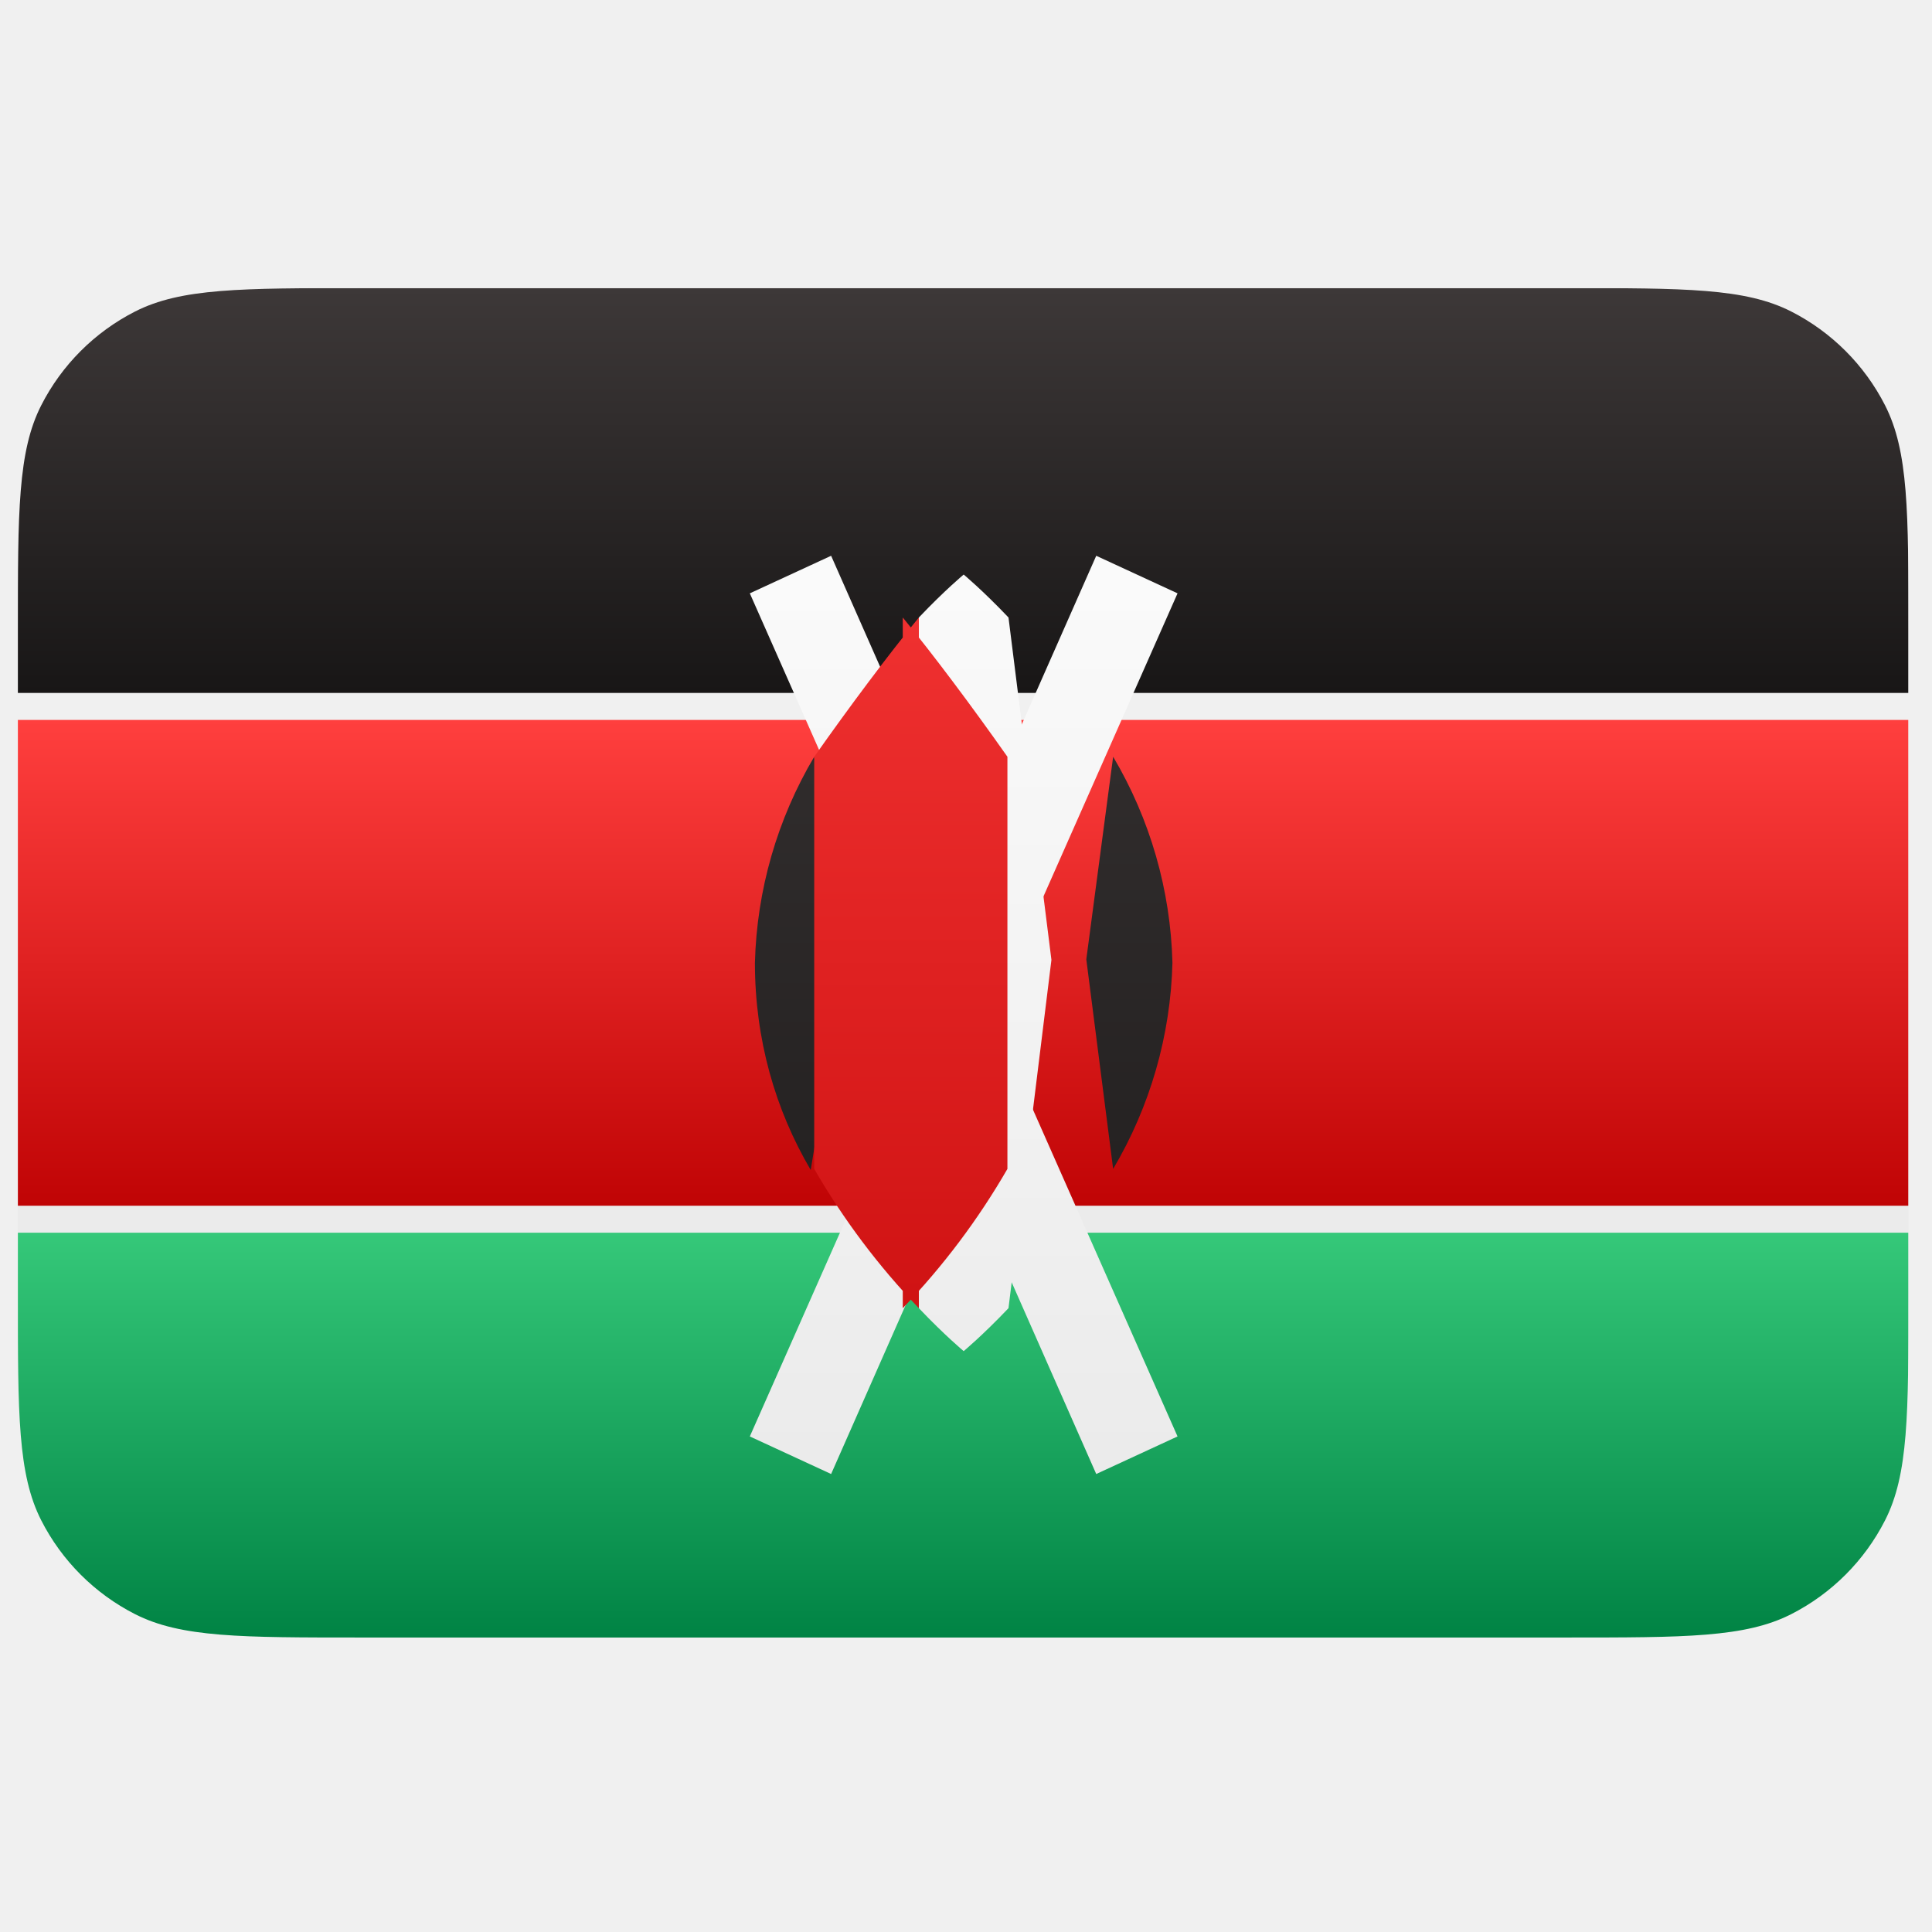
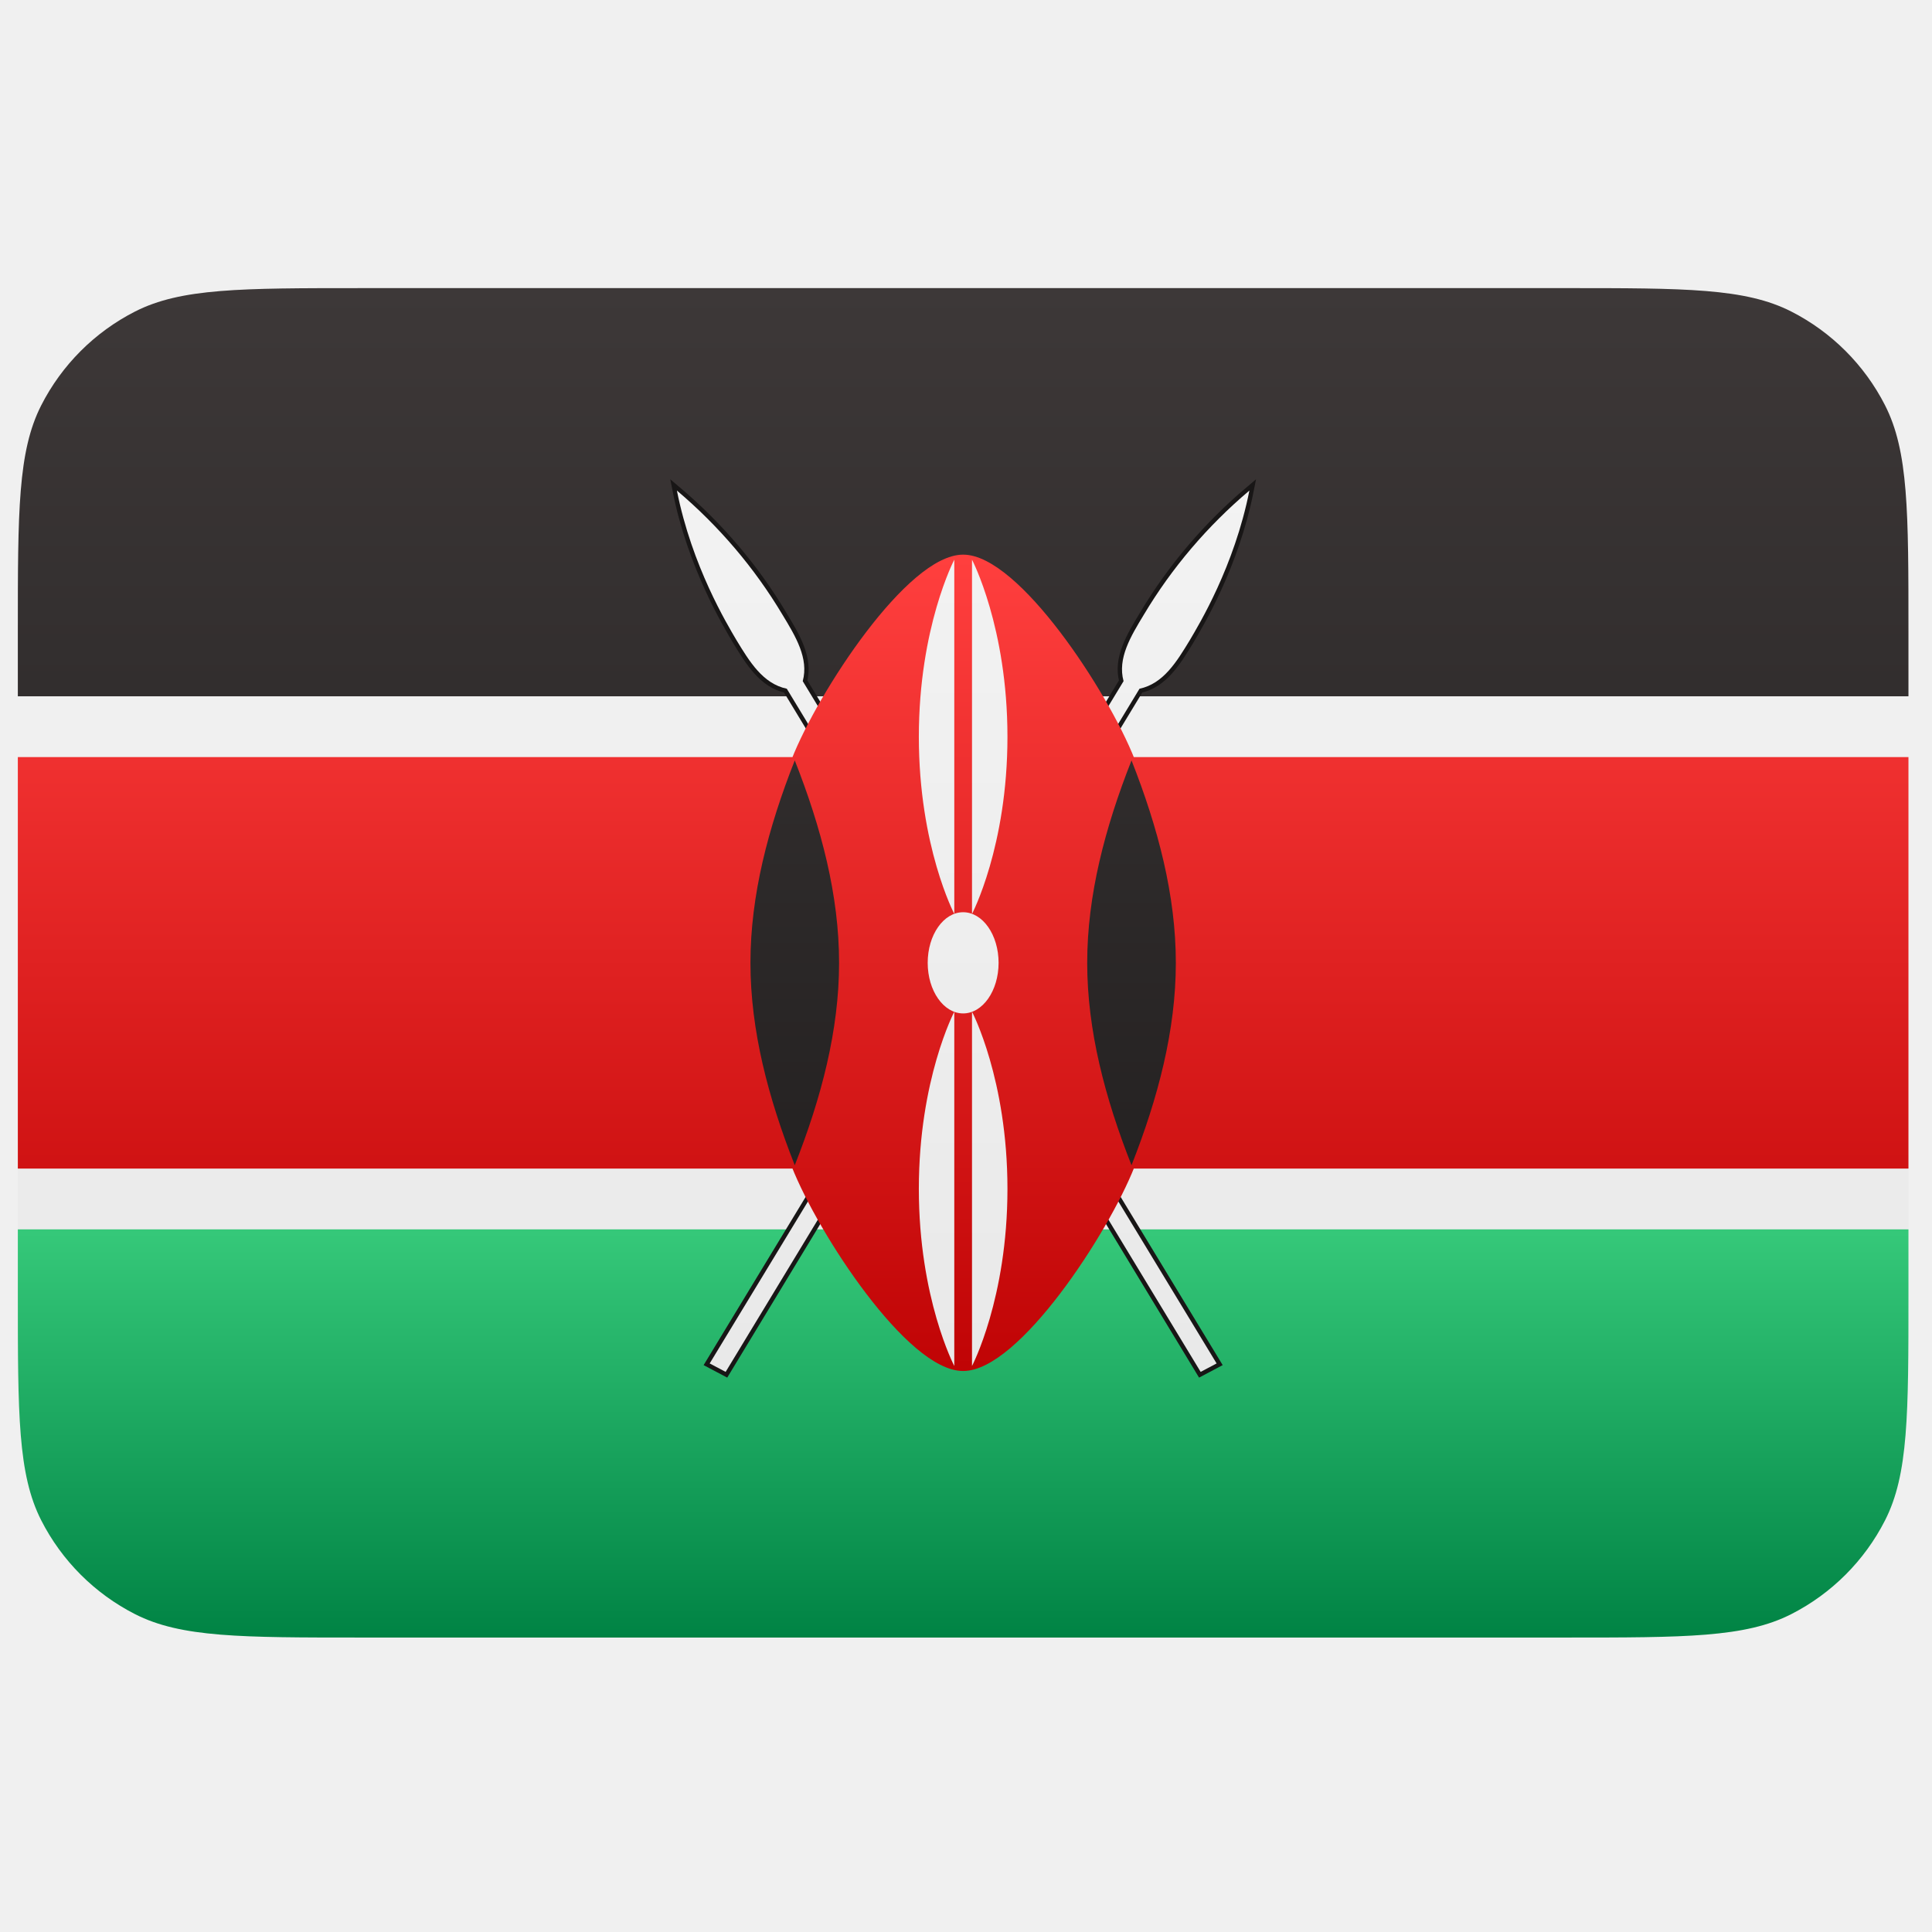
<svg xmlns="http://www.w3.org/2000/svg" viewBox="0 0 144 144" width="144" height="144">
  <defs>
    <mask id="ke-board" maskUnits="userSpaceOnUse" maskContentUnits="userSpaceOnUse" x="0" y="0" width="144" height="144" mask-type="alpha">
      <path d="M 116.645 21.474 c 8.961 0 13.441 0 16.864 1.744 a 16 16 0 0 1 6.992 6.992 c 1.744 3.423 1.744 7.903 1.744 16.864 L 142.245 96.453 c 0 8.961 0 13.441 -1.744 16.864 a 16 16 0 0 1 -6.992 6.992 c -3.423 1.744 -7.903 1.744 -16.864 1.744 L 26.929 122.053 c -8.961 0 -13.441 0 -16.864 -1.744 a 16 16 0 0 1 -6.992 -6.992 c -1.744 -3.423 -1.744 -7.903 -1.744 -16.864 L 1.329 47.075 c 0 -8.961 0 -13.441 1.744 -16.864 a 16 16 0 0 1 6.992 -6.992 c 3.423 -1.744 7.903 -1.744 16.864 -1.744 Z" fill="#FFFFFF" />
    </mask>
    <linearGradient id="ke-white" x1="72" y1="21.474" x2="72" y2="122.053" gradientUnits="userSpaceOnUse">
      <stop stop-color="#F5F5F5" />
      <stop offset="1" stop-color="#E6E6E6" />
    </linearGradient>
-     <linearGradient id="ke-black" x1="72" y1="21.474" x2="72" y2="51.648" gradientUnits="userSpaceOnUse">
+     <linearGradient id="ke-black" x1="72" y1="21.474" x2="72" y2="122.053" gradientUnits="userSpaceOnUse">
      <stop stop-color="#3D3838" />
      <stop offset="1" stop-color="#181616" />
-     </linearGradient>
-     <linearGradient id="ke-red" x1="72" y1="53.66" x2="72" y2="89.868" gradientUnits="userSpaceOnUse">
-       <stop stop-color="#FF3F3E" />
-       <stop offset="1" stop-color="#C00405" />
    </linearGradient>
    <linearGradient id="ke-green" x1="72" y1="91.879" x2="72" y2="122.053" gradientUnits="userSpaceOnUse">
      <stop stop-color="#35C879" />
      <stop offset="1" stop-color="#008344" />
    </linearGradient>
-     <linearGradient id="ke-emblem-white" x1="72" y1="21.474" x2="72" y2="122.053" gradientUnits="userSpaceOnUse">
-       <stop stop-color="#FFFFFF" />
-       <stop offset="1" stop-color="#E8E8E8" />
-     </linearGradient>
-     <linearGradient id="ke-emblem-black" x1="72" y1="21.474" x2="72" y2="122.053" gradientUnits="userSpaceOnUse">
-       <stop stop-color="#3D3838" />
-       <stop offset="1" stop-color="#181616" />
-     </linearGradient>
-     <linearGradient id="ke-emblem-red" x1="72" y1="21.474" x2="72" y2="122.053" gradientUnits="userSpaceOnUse">
+     <linearGradient id="ke-red" x1="72" y1="41.59" x2="72" y2="101.937" gradientUnits="userSpaceOnUse">
      <stop stop-color="#FF3F3E" />
      <stop offset="1" stop-color="#C00405" />
    </linearGradient>
  </defs>
  <g mask="url(#ke-board)">
-     <path d="M 1.329 21.474 h 140.916 v 100.578 h -140.916 Z" fill="url(#ke-white)" stroke="url(#ke-white)" stroke_width="0.5" stroke-linejoin="round" />
-     <path d="M 1.329 21.474 h 140.916 v 30.173 h -140.916 Z" fill="url(#ke-black)" />
-     <path d="M 1.329 53.66 h 140.916 v 36.208 h -140.916 Z" fill="url(#ke-red)" />
-     <path d="M 1.329 91.879 h 140.916 v 30.173 h -140.916 Z" fill="url(#ke-green)" />
-     <path d="m 87.767,44.224 l -6.06,-2.8 l -9.88,22.38 l -9.88,-22.38 l -6.06,2.8 l 13.9,31.42 l -13.9,31.42 l 6.06,2.8 l 9.88,-22.4 l 9.88,22.4 l 6.06,-2.8 l -13.9,-31.42 z" fill="url(#ke-emblem-white)" />
-     <path d="M 71.827,42.824 s -1.4,1.16 -3.34,3.2 l -3.2,25.52 l 3.2,25.96 c 1.94,2.04 3.34,3.2 3.34,3.2 s 1.4,-1.16 3.34,-3.2 l 3.2,-25.96 l -3.2,-25.52 c -1.94,-2.04 -3.34,-3.2 -3.34,-3.2 z" fill="url(#ke-emblem-white)" />
-     <path d="m 82.967,56.404 l -2,15.1 l 2,15.62 A 31.72,31.72 0 0,0 87.387,71.763 a 31.72,31.72 0 0,0 -4.42,-15.36 z M 60.687,56.404 A 31.72,31.72 0 0,0 56.267,71.763 c 0,5.7 1.52,10.96 4.16,15.44 l 2.5,-15.26 z" fill="url(#ke-emblem-black)" />
-     <path d="M 60.687,56.404 l 0,30.72 a 53.8,53.8 0 0,0 7.8,10.38 L 68.487,46.024 c -2.28,2.78 -5.14,6.6 -7.8,10.38 z m 14.4,30.72 L 75.087,56.404 c -2.66,-3.78 -5.52,-7.6 -7.8,-10.38 l 0,51.48 a 53.8,53.8 0 0,0 7.8,-10.38 z" fill="url(#ke-emblem-red)" />
+     <path d="M1.329 21.474h140.916v100.578h-140.916Z" fill="url(#ke-white)" stroke="url(#ke-white)" stroke-width=".5" stroke-linejoin="round" />
+     <path d="M 1.329,21.474 l 140.916,0 l 0,100.578 L 1.329,122.053 z" fill="url(#ke-white)" stroke="url(#ke-white)" stroke-width=".5" stroke-linejoin="round" />
+     <path d="M 1.329,21.474 l 140.916,0 l 0,30.173 L 1.329,51.648 z" fill="url(#ke-black)" stroke="url(#ke-black)" stroke-width=".5" stroke-linejoin="round" />
+     <path d="M 1.329,91.879 l 140.916,0 l 0,30.173 L 1.329,122.053 z" fill="url(#ke-green)" stroke="url(#ke-green)" stroke-width=".5" stroke-linejoin="round" />
+     <path d="m 52.896,101.623 l 1.189,0.629 l 30.847,-50.918 c 1.783,-0.377 2.774,-2.012 3.765,-3.646 c 0.661,-1.131 3.303,-5.469 4.426,-11.126 a 38.312,36.46 0 0,0 -7.86,9.241 c -0.991,1.634 -1.982,3.269 -1.519,4.966 z" fill="url(#ke-black)" stroke-miterlimit="10" stroke="#181616" stroke-width="0.645" />
+     <path d="m 52.896,101.623 l 1.189,0.629 l 30.847,-50.918 c 1.783,-0.377 2.774,-2.012 3.765,-3.646 c 0.661,-1.131 3.303,-5.469 4.426,-11.126 a 38.312,36.46 0 0,0 -7.86,9.241 c -0.991,1.634 -1.982,3.269 -1.519,4.966 z" fill="url(#ke-white)" />
+     <path d="m 90.679,101.623 l -1.189,0.629 l -30.847,-50.918 c -1.783,-0.377 -2.774,-2.012 -3.765,-3.646 c -0.661,-1.131 -3.303,-5.469 -4.426,-11.126 a 38.312,36.46 180 0,1 7.86,9.241 c 0.991,1.634 1.982,3.269 1.519,4.966 z" fill="url(#ke-black)" stroke-miterlimit="10" stroke="#181616" stroke-width="0.645" />
+     <path d="m 90.679,101.623 l -1.189,0.629 l -30.847,-50.918 c -1.783,-0.377 -2.774,-2.012 -3.765,-3.646 c -0.661,-1.131 -3.303,-5.469 -4.426,-11.126 a 38.312,36.46 180 0,1 7.86,9.241 c 0.991,1.634 1.982,3.269 1.519,4.966 z" fill="url(#ke-white)" />
+     <path d="M 142.355,56.677 L 84.337,56.677 c -1.982,-5.029 -8.587,-15.087 -12.55,-15.087 s -10.569,10.058 -12.55,15.087 L 1.285,56.677 l 0,30.173 L 59.237,86.85 c 1.982,5.029 8.587,15.087 12.55,15.087 s 10.569,-10.058 12.55,-15.087 l 58.018,0 z" fill="url(#ke-red)" stroke="url(#ke-red)" stroke-width=".5" stroke-linejoin="round" />
+     <path d="M 84.337,86.85 c 1.982,-5.029 3.303,-10.058 3.303,-15.087 s -1.321,-10.058 -3.303,-15.087 c -1.982,5.029 -3.303,10.058 -3.303,15.087 s 1.321,10.058 3.303,15.087" fill="url(#ke-black)" />
+     <path d="M 59.237,86.85 c -1.982,-5.029 -3.303,-10.058 -3.303,-15.087 s 1.321,-10.058 3.303,-15.087 c 1.982,5.029 3.303,10.058 3.303,15.087 s -1.321,10.058 -3.303,15.087" fill="url(#ke-black)" />
+     <path d="M 74.429,71.764 A 2.642,3.772 0 0,1 71.787,75.535 A 2.642,3.772 0 0,1 69.145,71.764 A 2.642,3.772 0 0,1 71.787,67.992 A 2.642,3.772 0 0,1 74.429,71.764 Z" fill="url(#ke-white)" />
+     <path d="M 72.448,75.41 s 2.642,5.029 2.642,13.201 s -2.642,13.201 -2.642,13.201 z" fill="url(#ke-white)" />
+     <path d="M 71.127,68.118 s -2.642,-5.029 -2.642,-13.201 s 2.642,-13.201 2.642,-13.201 z" fill="url(#ke-white)" />
+     <path d="M 71.127,75.41 s -2.642,5.029 -2.642,13.201 s 2.642,13.201 2.642,13.201 z" fill="url(#ke-white)" />
+     <path d="M 72.448,68.118 s 2.642,-5.029 2.642,-13.201 s -2.642,-13.201 -2.642,-13.201 z" fill="url(#ke-white)" />
  </g>
</svg>
